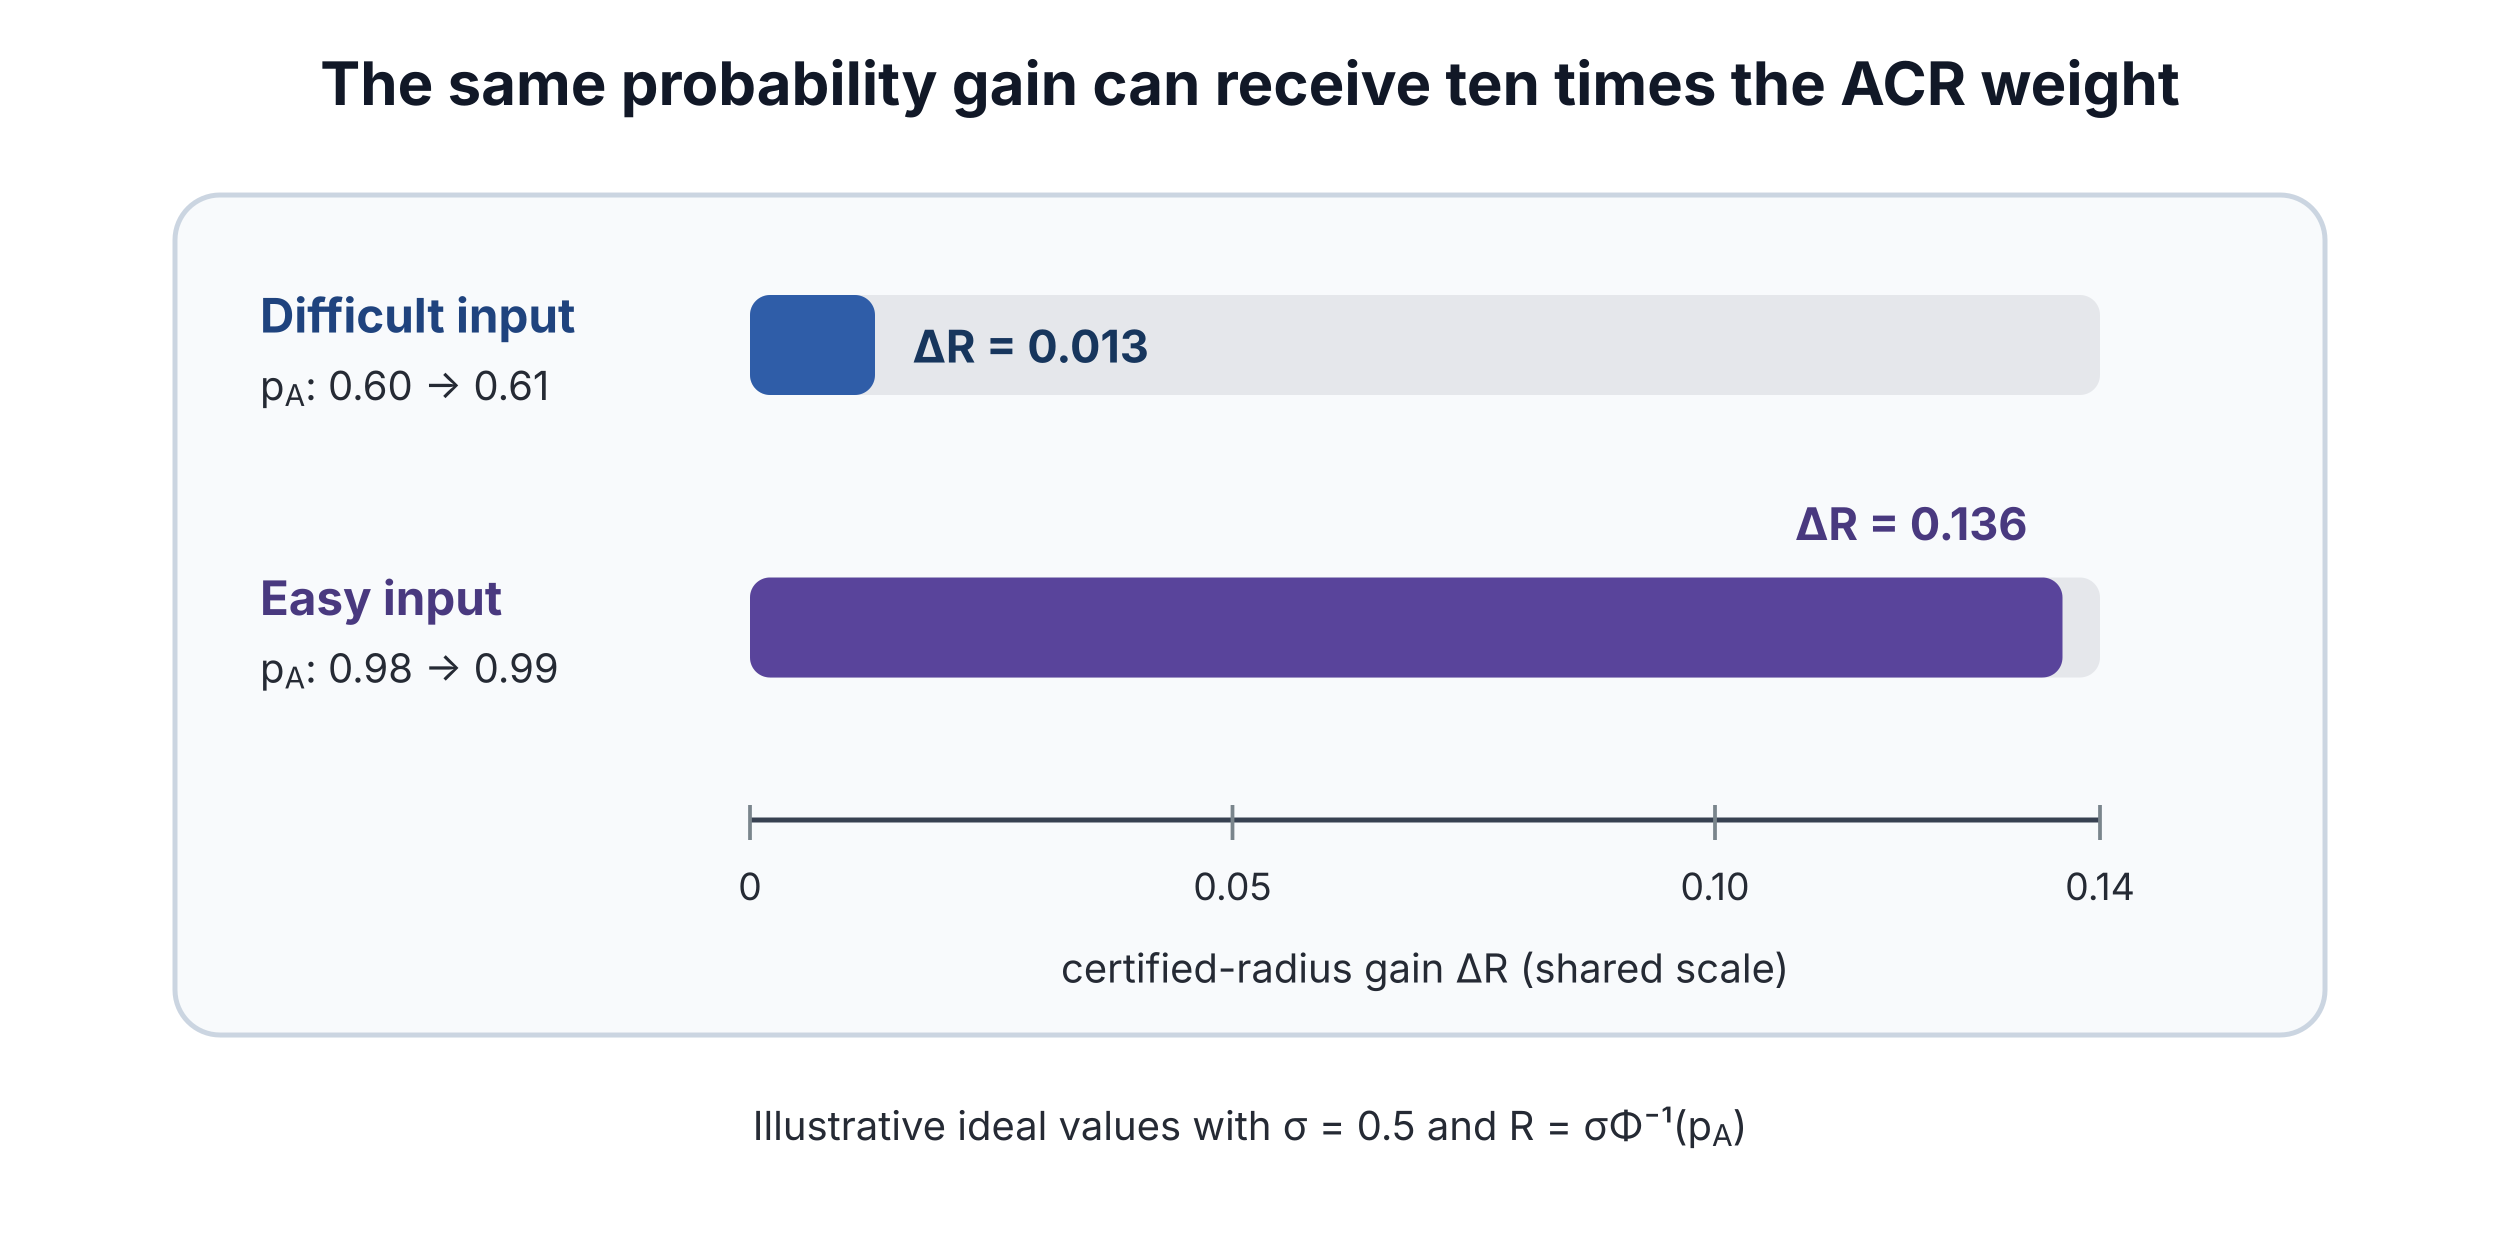
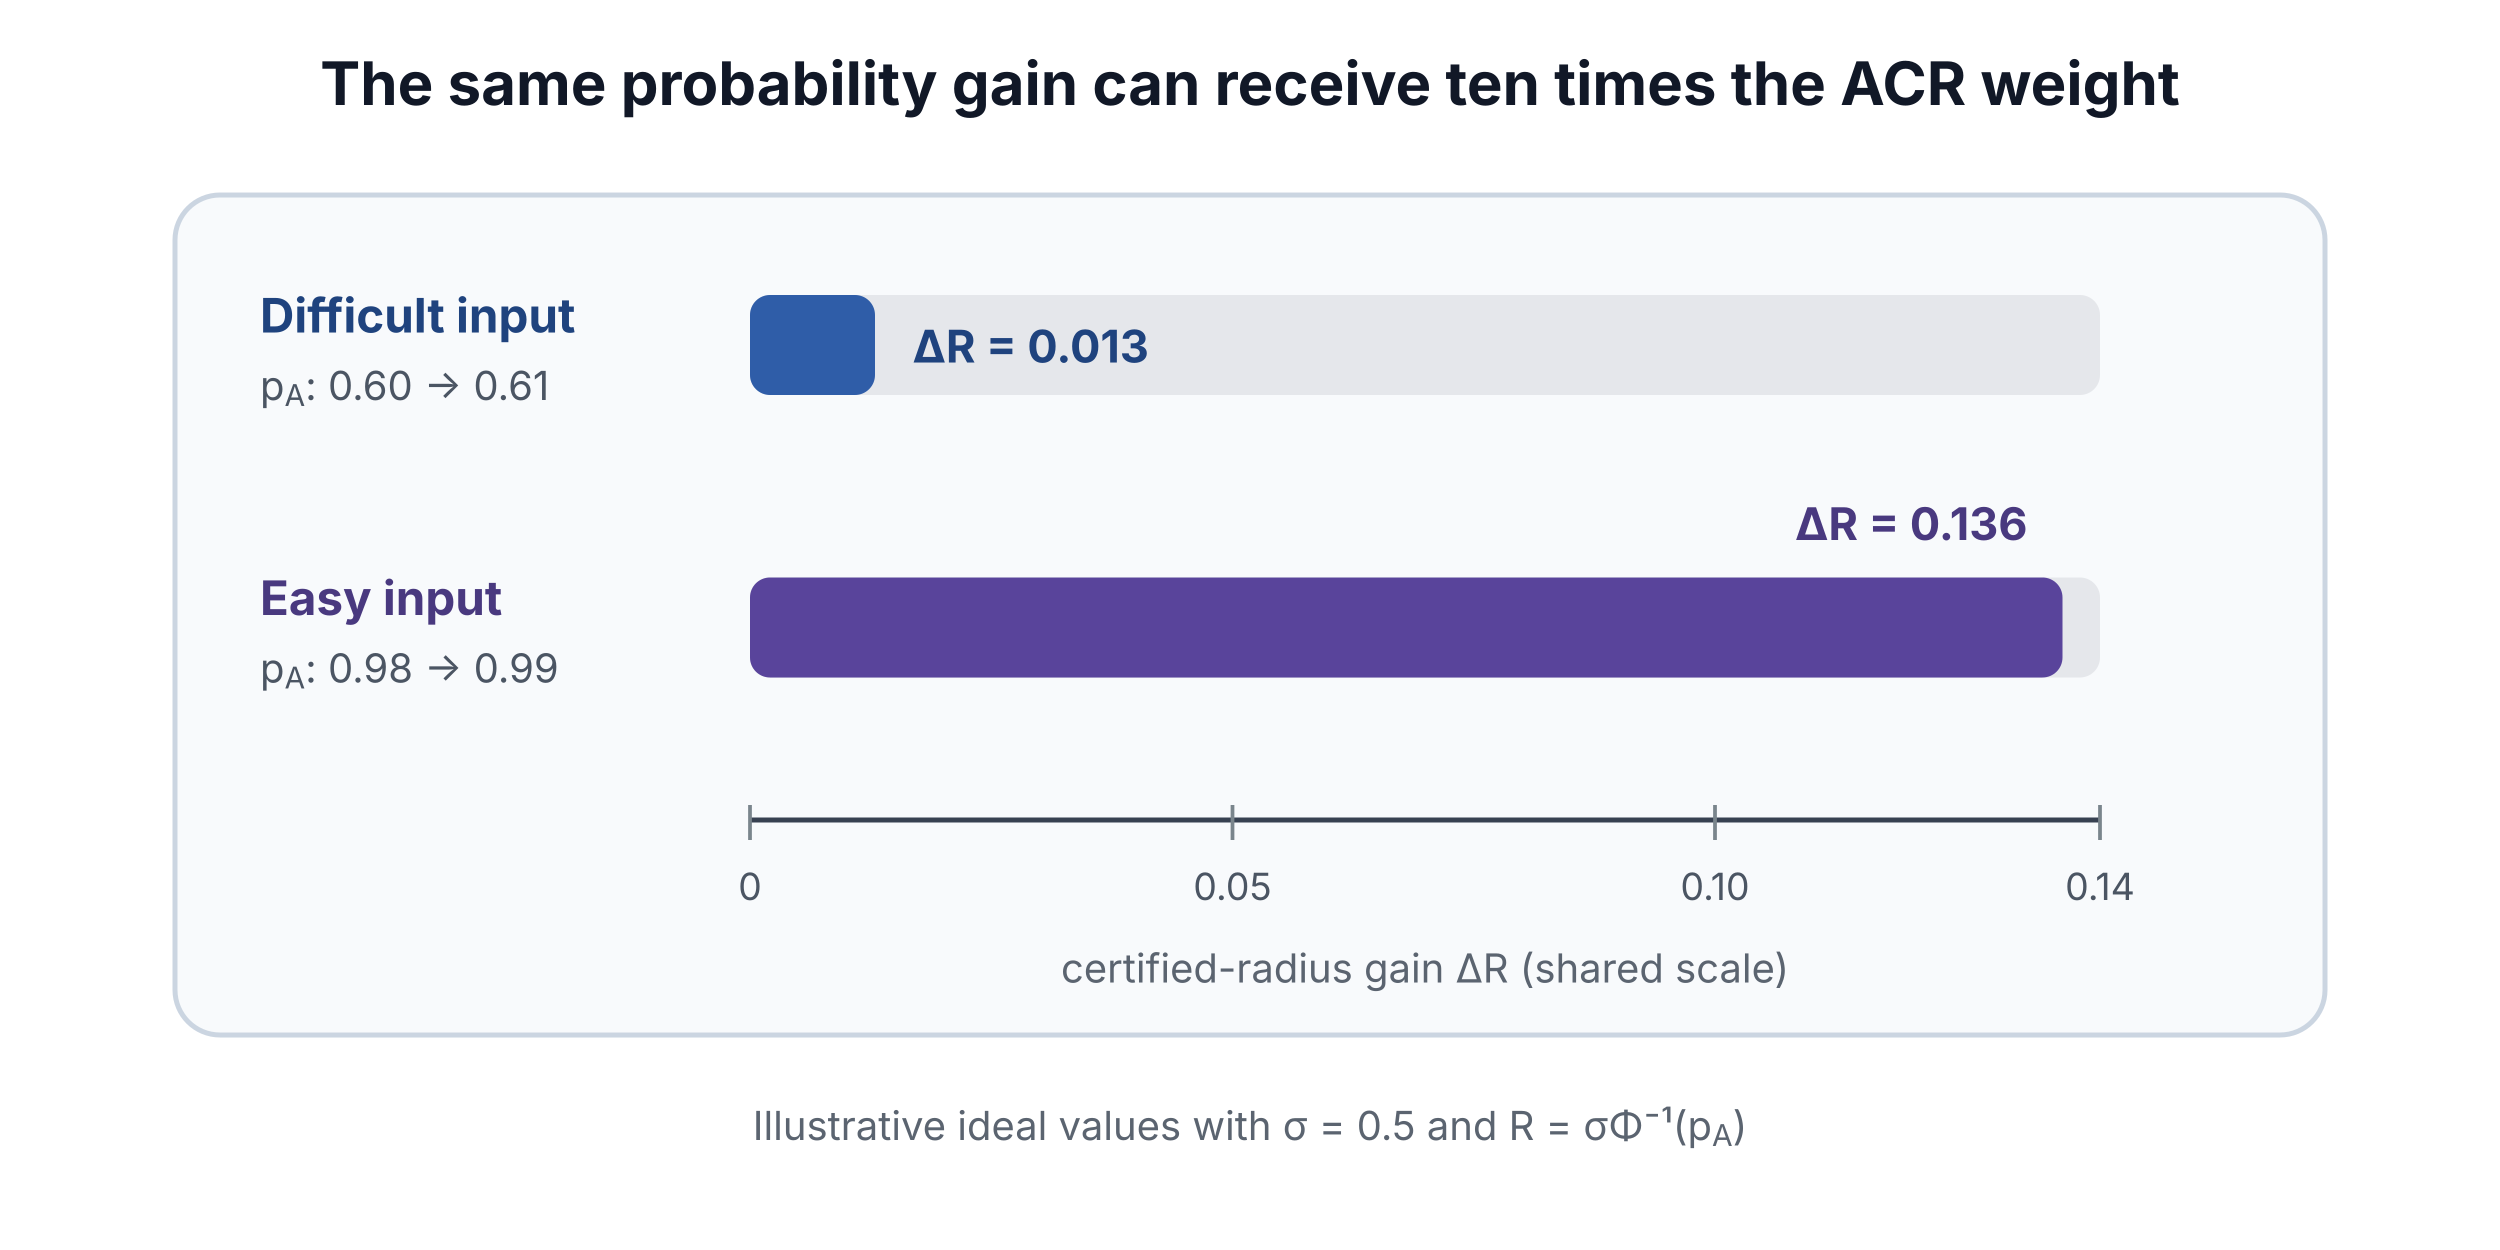
<svg xmlns="http://www.w3.org/2000/svg" viewBox="0 0 1000 500" role="img" aria-labelledby="title desc">
  <rect width="1000" height="500" fill="#fff" />
  <g font-family="-apple-system,BlinkMacSystemFont,'Segoe UI',sans-serif">
    <text x="500" y="42" text-anchor="middle" font-size="24" font-weight="650" fill="#111827">The same probability gain can receive ten times the ACR weight</text>
    <rect x="70" y="78" width="860" height="336" rx="18" fill="#f8fafc" stroke="#cbd5e1" stroke-width="2" />
    <text x="104" y="133" font-size="19" font-weight="700" fill="#1f437e">Difficult input</text>
-     <text x="104" y="160" font-size="16" fill="#252a34">p<tspan baseline-shift="sub" font-size="12">A</tspan>: 0.60 → 0.61</text>
+     <text x="104" y="160" font-size="16" fill="#4b5563">p<tspan baseline-shift="sub" font-size="12">A</tspan>: 0.60 → 0.61</text>
    <rect x="300" y="118" width="540" height="40" rx="8" fill="#e5e7eb" />
    <rect x="300" y="118" width="50" height="40" rx="8" fill="#2f5da8" />
-     <text x="365" y="145" font-size="18" font-weight="700" fill="#17365d">ΔR = 0.013</text>
+     <text x="365" y="145" font-size="18" font-weight="700" fill="#1f437e">ΔR = 0.013</text>
    <text x="104" y="246" font-size="19" font-weight="700" fill="#49397f">Easy input</text>
-     <text x="104" y="273" font-size="16" fill="#252a34">p<tspan baseline-shift="sub" font-size="12">A</tspan>: 0.98 → 0.99</text>
+     <text x="104" y="273" font-size="16" fill="#4b5563">p<tspan baseline-shift="sub" font-size="12">A</tspan>: 0.98 → 0.99</text>
    <rect x="300" y="231" width="540" height="40" rx="8" fill="#e5e7eb" />
    <rect x="300" y="231" width="525" height="40" rx="8" fill="#59449b" />
    <text x="811" y="216" text-anchor="end" font-size="18" font-weight="700" fill="#49397f">ΔR = 0.136</text>
    <line x1="300" y1="328" x2="840" y2="328" stroke="#374151" stroke-width="2" />
-     <g stroke="#7a858c" stroke-width="1.5" fill="#252a34" font-size="15" text-anchor="middle">
+     <g stroke="#7a858c" stroke-width="1.5" fill="#4b5563" font-size="15" text-anchor="middle">
      <line x1="300" y1="322" x2="300" y2="336" />
      <text x="300" y="360" stroke="none">0</text>
      <line x1="493" y1="322" x2="493" y2="336" />
      <text x="493" y="360" stroke="none">0.05</text>
      <line x1="686" y1="322" x2="686" y2="336" />
      <text x="686" y="360" stroke="none">0.10</text>
      <line x1="840" y1="322" x2="840" y2="336" />
      <text x="840" y="360" stroke="none">0.14</text>
    </g>
-     <text x="570" y="393" text-anchor="middle" font-size="16" fill="#252a34">certified-radius gain ΔR (shared scale)</text>
-     <text x="500" y="456" text-anchor="middle" font-size="16" fill="#252a34">Illustrative ideal values with σ = 0.5 and R = σΦ⁻¹(p<tspan baseline-shift="sub" font-size="12">A</tspan>)</text>
+     <text x="570" y="393" text-anchor="middle" font-size="16" fill="#5b6470">certified-radius gain ΔR (shared scale)</text>
+     <text x="500" y="456" text-anchor="middle" font-size="16" fill="#5b6470">Illustrative ideal values with σ = 0.5 and R = σΦ⁻¹(p<tspan baseline-shift="sub" font-size="12">A</tspan>)</text>
  </g>
</svg>
